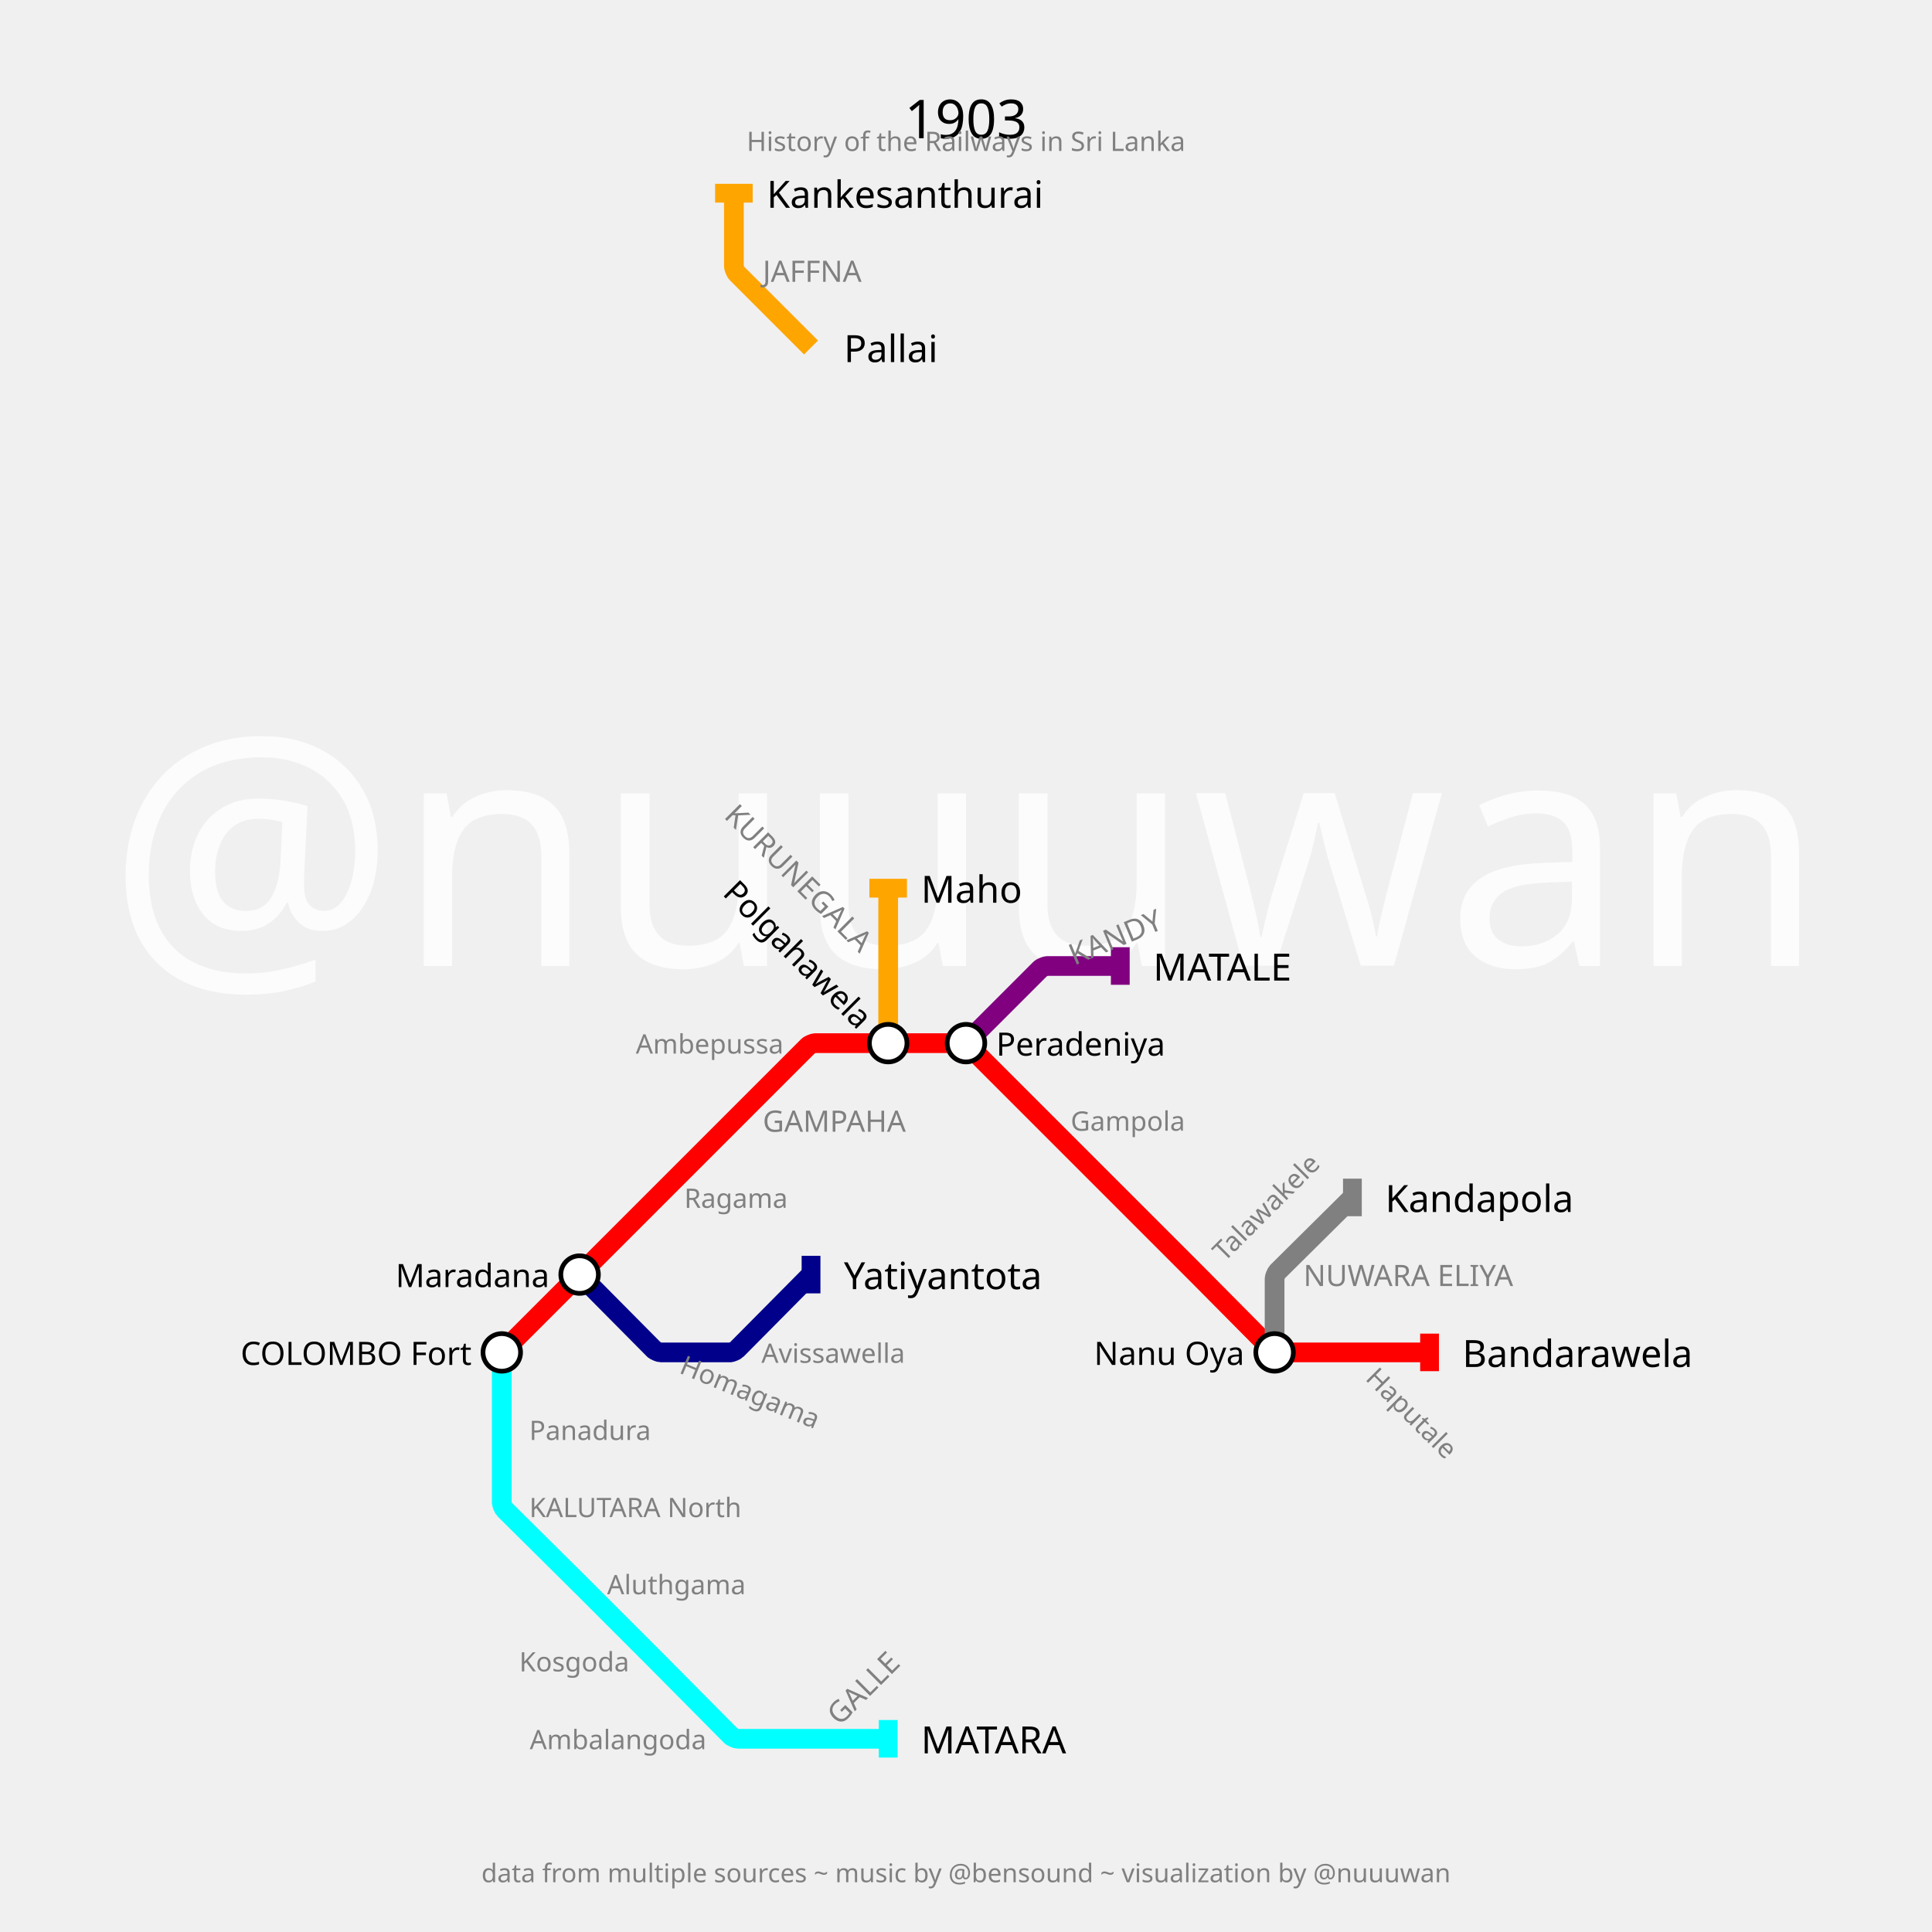
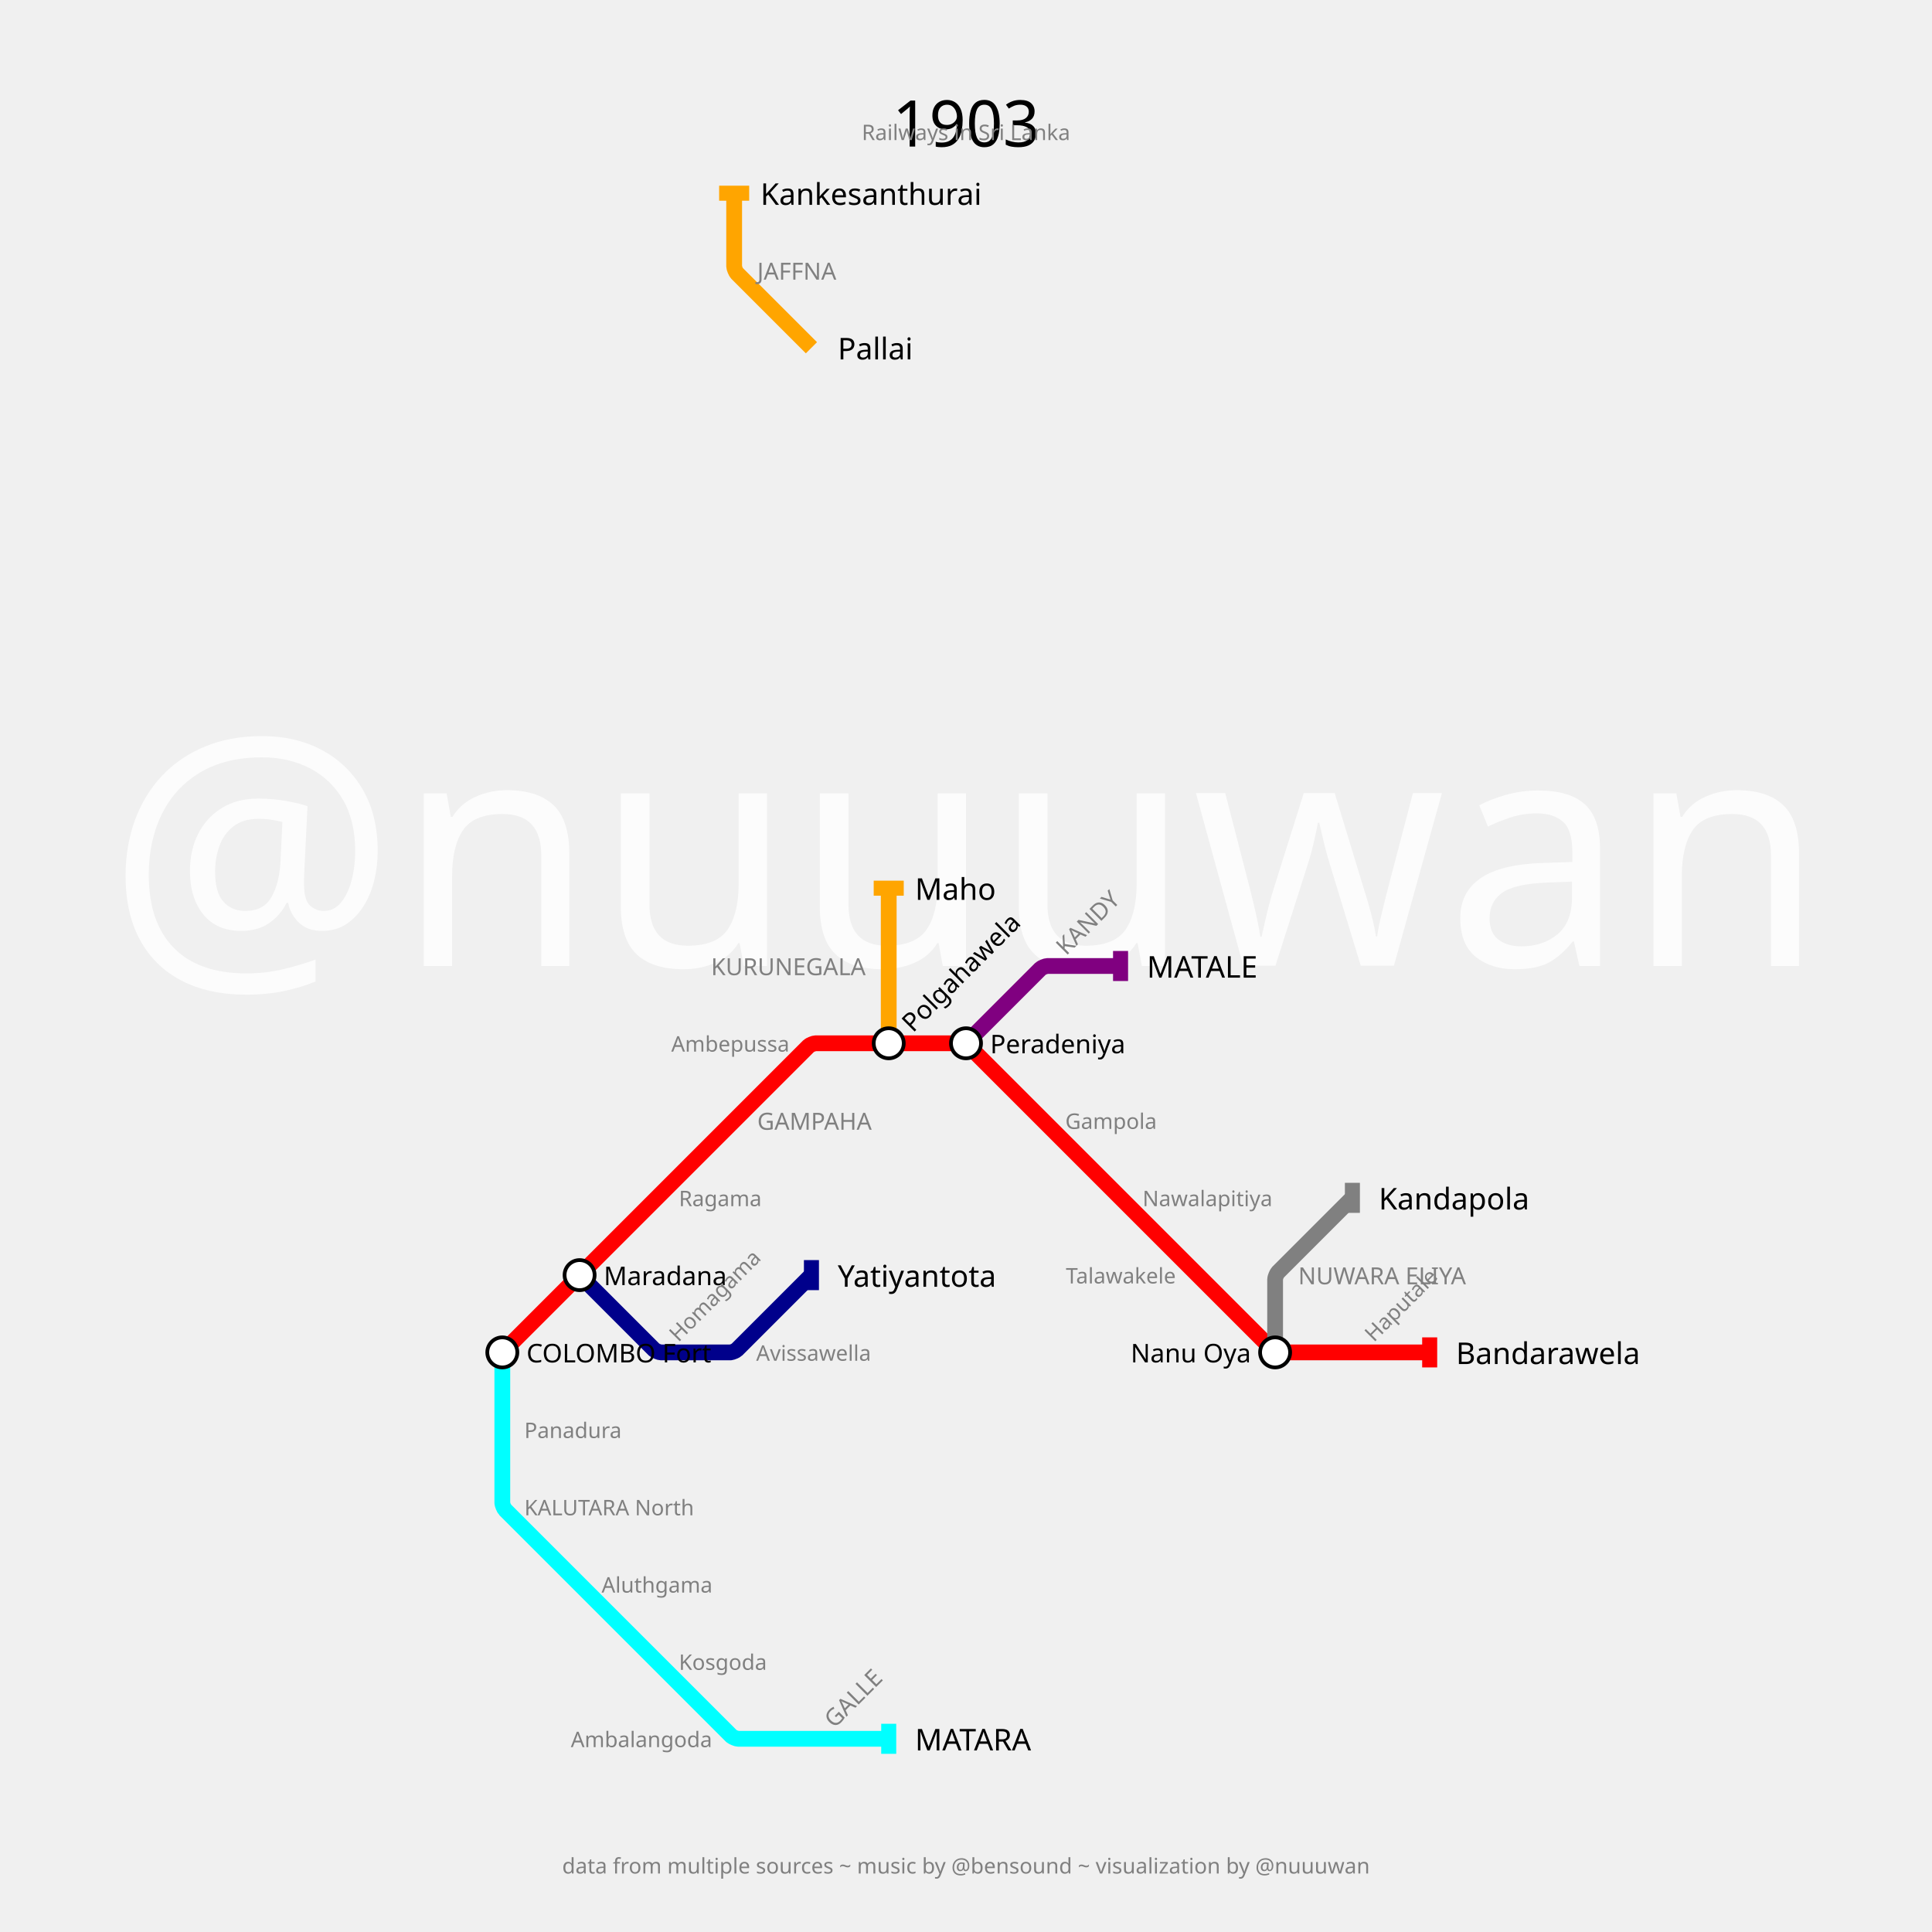
- <svg xmlns="http://www.w3.org/2000/svg" width="2880" height="2880" padding="288">
-   <text fill="#fcfcfc" stroke="none" font-size="480.0" font-family="p22" x="1440.0" y="1440.0" text-anchor="middle" dominant-baseline="center">@nuuuwan</text>
-   <text fill="black" stroke="none" font-size="80" font-family="p22" x="1440.0" y="144.0" text-anchor="middle" dominant-baseline="hanging">1903</text>
-   <text fill="gray" stroke="none" font-size="40" font-family="p22" x="1440.0" y="194.0" text-anchor="middle" dominant-baseline="hanging">History of the Railways in Sri Lanka</text>
-   <text fill="gray" stroke="none" font-size="38.4" font-family="p22" x="1440.0" y="2776.0" text-anchor="middle" dominant-baseline="text-top">data from multiple sources ~ music by @bensound ~ visualization by @nuuuwan</text>
+ <svg xmlns="http://www.w3.org/2000/svg" width="3600" height="3600" padding="360">
+   <text fill="#fcfcfc" stroke="none" font-size="600.0" font-family="p22" x="1800.0" y="1800.0" text-anchor="middle" dominant-baseline="center">@nuuuwan</text>
+   <text fill="black" stroke="none" font-size="120" font-family="p22" x="1800.0" y="180.0" text-anchor="middle" dominant-baseline="hanging">1903</text>
+   <text fill="gray" stroke="none" font-size="40" font-family="p22" x="1800.0" y="230.0" text-anchor="middle" dominant-baseline="hanging">Railways in Sri Lanka</text>
+   <text fill="gray" stroke="none" font-size="40" font-family="p22" x="1800.0" y="3460.0" text-anchor="middle" dominant-baseline="text-top">data from multiple sources ~ music by @bensound ~ visualization by @nuuuwan</text>
  <g>
-     <path fill="none" stroke-width="29.4" stroke-opacity="1" d="M 748.0,2016.0 L 864.0,1900.0 L 979.0,1785.0 L 1094.0,1670.0 L 1204.934,1559.066 C 1206.289,1557.711 1212.833,1555.0 1214.75,1555.0 L 1324.0,1555.0 L 1434.2,1555.0 C 1436.133,1555.0 1442.734,1557.734 1444.101,1559.101 L 1555.0,1670.0 L 1670.0,1785.0 L 1779.25,1894.25 C 1781.167,1896.167 1788.817,1903.85 1790.725,1905.775 L 1895.917,2011.881 C 1897.278,2013.254 1903.867,2016.0 1905.8,2016.0 L 2016.0,2016.0 L 2131.0,2016.0" stroke="red" />
-     <rect stroke="none" fill-opacity="1" x="2117" y="1988" width="28" height="56" fill="red" />
+     <path fill="none" stroke-width="29.4" stroke-opacity="1" d="M 936.0,2520.0 L 1080.0,2376.0 L 1224.0,2232.0 L 1368.0,2088.0 L 1506.909,1949.091 C 1508.606,1947.394 1516.8,1944.0 1519.2,1944.0 L 1656.0,1944.0 L 1792.8,1944.0 C 1795.2,1944.0 1803.394,1947.394 1805.091,1949.091 L 1944.0,2088.0 L 2088.0,2232.0 L 2232.0,2376.0 L 2370.909,2514.909 C 2372.606,2516.606 2380.8,2520.0 2383.2,2520.0 L 2520.0,2520.0 L 2664.0,2520.0" stroke="red" />
+     <rect stroke="none" fill-opacity="1" x="2650" y="2492" width="28" height="56" fill="red" />
  </g>
  <g>
-     <path fill="none" stroke-width="29.4" stroke-opacity="1" d="M 1440.0,1555.0 L 1550.934,1444.066 C 1552.289,1442.711 1558.833,1440.0 1560.75,1440.0 L 1670.0,1440.0" stroke="purple" />
-     <rect stroke="none" fill-opacity="1" x="1656" y="1412" width="28" height="56" fill="purple" />
+     <path fill="none" stroke-width="29.4" stroke-opacity="1" d="M 1800.0,1944.0 L 1938.909,1805.091 C 1940.606,1803.394 1948.8,1800.0 1951.2,1800.0 L 2088.0,1800.0" stroke="purple" />
+     <rect stroke="none" fill-opacity="1" x="2074" y="1772" width="28" height="56" fill="purple" />
  </g>
  <g>
-     <path fill="none" stroke-width="29.4" stroke-opacity="1" d="M 748.0,2016.0 L 748.0,2131.0 L 748.0,2240.25 C 748.0,2242.167 750.722,2248.699 752.083,2250.048 L 858.404,2355.452 C 860.269,2357.302 867.715,2364.715 869.572,2366.572 L 973.529,2470.529 C 975.352,2472.352 982.632,2479.663 984.448,2481.495 L 1089.952,2587.917 C 1091.301,2589.278 1097.833,2592.0 1099.75,2592.0 L 1209.0,2592.0 L 1324.0,2592.0" stroke="cyan" />
-     <rect stroke="none" fill-opacity="1" x="1310" y="2564" width="28" height="56" fill="cyan" />
+     <path fill="none" stroke-width="29.4" stroke-opacity="1" d="M 936.0,2520.0 L 936.0,2664.0 L 936.0,2800.8 C 936.0,2803.2 939.394,2811.394 941.091,2813.091 L 1080.0,2952.0 L 1224.0,3096.0 L 1362.909,3234.909 C 1364.606,3236.606 1372.8,3240.0 1375.2,3240.0 L 1512.0,3240.0 L 1656.0,3240.0" stroke="cyan" />
+     <rect stroke="none" fill-opacity="1" x="1642" y="3212" width="28" height="56" fill="cyan" />
  </g>
  <g>
-     <path fill="none" stroke-width="29.4" stroke-opacity="1" d="M 1324.0,1555.0 L 1324.0,1440.0 L 1324.0,1324.0" stroke="orange" />
-     <rect stroke="none" fill-opacity="1" x="1296" y="1310" width="56" height="28" fill="orange" />
+     <path fill="none" stroke-width="29.4" stroke-opacity="1" d="M 1656.0,1944.0 L 1656.0,1800.0 L 1656.0,1655.0" stroke="orange" />
+     <rect stroke="none" fill-opacity="1" x="1628" y="1641" width="56" height="28" fill="orange" />
  </g>
  <g>
-     <path fill="none" stroke-width="29.4" stroke-opacity="1" d="M 864.0,1900.0 L 974.952,2011.917 C 976.301,2013.278 982.833,2016.0 984.75,2016.0 L 1088.537,2016.0 C 1090.358,2016.0 1096.564,2013.414 1097.846,2012.121 L 1209.0,1900.0" stroke="darkblue" />
-     <rect stroke="none" fill-opacity="1" x="1195" y="1872" width="28" height="56" fill="darkblue" />
+     <path fill="none" stroke-width="29.4" stroke-opacity="1" d="M 1080.0,2376.0 L 1218.909,2514.909 C 1220.606,2516.606 1228.8,2520.0 1231.2,2520.0 L 1361.16,2520.0 C 1363.44,2520.0 1371.224,2516.776 1372.837,2515.163 L 1512.0,2376.0" stroke="darkblue" />
+     <rect stroke="none" fill-opacity="1" x="1498" y="2348" width="28" height="56" fill="darkblue" />
  </g>
  <g>
-     <path fill="none" stroke-width="29.4" stroke-opacity="1" d="M 1209.0,518.0 L 1098.066,407.066 C 1096.711,405.711 1094.0,399.167 1094.0,397.25 L 1094.0,288.0" stroke="orange" />
-     <rect stroke="none" fill-opacity="1" x="1066" y="274" width="56" height="28" fill="orange" />
+     <path fill="none" stroke-width="29.4" stroke-opacity="1" d="M 1512.0,648.0 L 1373.091,509.091 C 1371.394,507.394 1368.0,499.2 1368.0,496.8 L 1368.0,360.0" stroke="orange" />
+     <rect stroke="none" fill-opacity="1" x="1340" y="346" width="56" height="28" fill="orange" />
  </g>
  <g>
-     <path fill="none" stroke-width="29.4" stroke-opacity="1" d="M 1900.0,2016.0 L 1900.0,1905.8 C 1900.0,1903.867 1902.746,1897.278 1904.119,1895.917 L 2016.0,1785.0" stroke="gray" />
-     <rect stroke="none" fill-opacity="1" x="2002" y="1757" width="28" height="56" fill="gray" />
+     <path fill="none" stroke-width="29.4" stroke-opacity="1" d="M 2376.0,2520.0 L 2376.0,2383.2 C 2376.0,2380.8 2379.394,2372.606 2381.091,2370.909 L 2520.0,2232.0" stroke="gray" />
+     <rect stroke="none" fill-opacity="1" x="2506" y="2204" width="28" height="56" fill="gray" />
  </g>
  <g>
-     <text fill="black" stroke="none" font-size="56.0" font-family="p22" font-weight="100" text-anchor="start" dominant-baseline="central" x="2180.0" y="2016" transform="translate(2131,2016) rotate(0) translate(-2131,-2016)">Bandarawela</text>
+     <text fill="black" stroke="none" font-size="56.0" font-family="p22" font-weight="100" text-anchor="start" dominant-baseline="central" x="2713.0" y="2520" transform="translate(2664,2520) rotate(0) translate(-2664,-2520)">Bandarawela</text>
  </g>
  <g>
-     <text fill="black" stroke="none" font-size="56.0" font-family="p22" font-weight="100" text-anchor="start" dominant-baseline="central" x="1719.0" y="1440" transform="translate(1670,1440) rotate(0) translate(-1670,-1440)">MATALE</text>
+     <text fill="black" stroke="none" font-size="56.0" font-family="p22" font-weight="100" text-anchor="start" dominant-baseline="central" x="2137.0" y="1800" transform="translate(2088,1800) rotate(0) translate(-2088,-1800)">MATALE</text>
  </g>
  <g>
-     <text fill="black" stroke="none" font-size="56.0" font-family="p22" font-weight="100" text-anchor="start" dominant-baseline="central" x="1373.0" y="2592" transform="translate(1324,2592) rotate(0) translate(-1324,-2592)">MATARA</text>
+     <text fill="black" stroke="none" font-size="56.0" font-family="p22" font-weight="100" text-anchor="start" dominant-baseline="central" x="1705.0" y="3240" transform="translate(1656,3240) rotate(0) translate(-1656,-3240)">MATARA</text>
  </g>
  <g>
-     <text fill="black" stroke="none" font-size="56.0" font-family="p22" font-weight="100" text-anchor="start" dominant-baseline="central" x="1373.0" y="1324" transform="translate(1324,1324) rotate(0) translate(-1324,-1324)">Maho</text>
+     <text fill="black" stroke="none" font-size="56.0" font-family="p22" font-weight="100" text-anchor="start" dominant-baseline="central" x="1705.0" y="1655" transform="translate(1656,1655) rotate(0) translate(-1656,-1655)">Maho</text>
  </g>
  <g>
-     <text fill="black" stroke="none" font-size="56.0" font-family="p22" font-weight="100" text-anchor="start" dominant-baseline="central" x="1258.0" y="1900" transform="translate(1209,1900) rotate(0) translate(-1209,-1900)">Yatiyantota</text>
+     <text fill="black" stroke="none" font-size="56.0" font-family="p22" font-weight="100" text-anchor="start" dominant-baseline="central" x="1561.0" y="2376" transform="translate(1512,2376) rotate(0) translate(-1512,-2376)">Yatiyantota</text>
  </g>
  <g>
-     <text fill="black" stroke="none" font-size="56.0" font-family="p22" font-weight="100" text-anchor="start" dominant-baseline="central" x="1258.0" y="518" transform="translate(1209,518) rotate(0) translate(-1209,-518)">Pallai</text>
+     <text fill="black" stroke="none" font-size="56.0" font-family="p22" font-weight="100" text-anchor="start" dominant-baseline="central" x="1561.0" y="648" transform="translate(1512,648) rotate(0) translate(-1512,-648)">Pallai</text>
  </g>
  <g>
-     <text fill="black" stroke="none" font-size="56.0" font-family="p22" font-weight="100" text-anchor="start" dominant-baseline="central" x="1143.0" y="288" transform="translate(1094,288) rotate(0) translate(-1094,-288)">Kankesanthurai</text>
+     <text fill="black" stroke="none" font-size="56.0" font-family="p22" font-weight="100" text-anchor="start" dominant-baseline="central" x="1417.0" y="360" transform="translate(1368,360) rotate(0) translate(-1368,-360)">Kankesanthurai</text>
  </g>
  <g>
-     <text fill="black" stroke="none" font-size="56.0" font-family="p22" font-weight="100" text-anchor="start" dominant-baseline="central" x="2065.0" y="1785" transform="translate(2016,1785) rotate(0) translate(-2016,-1785)">Kandapola</text>
+     <text fill="black" stroke="none" font-size="56.0" font-family="p22" font-weight="100" text-anchor="start" dominant-baseline="central" x="2569.0" y="2232" transform="translate(2520,2232) rotate(0) translate(-2520,-2232)">Kandapola</text>
  </g>
  <g>
-     <circle r="28" fill="white" stroke="black" stroke-width="7.0" cx="748" cy="2016" />
-     <text fill="black" stroke="none" font-size="48.0" font-family="p22" font-weight="100" text-anchor="end" dominant-baseline="central" x="703.0" y="2016" transform="translate(748,2016) rotate(0) translate(-748,-2016)">COLOMBO Fort</text>
+     <circle r="28" fill="white" stroke="black" stroke-width="7.0" cx="936" cy="2520" />
+     <text fill="black" stroke="none" font-size="48.0" font-family="p22" font-weight="100" text-anchor="start" dominant-baseline="central" x="981.0" y="2520" transform="translate(936,2520) rotate(0) translate(-936,-2520)">COLOMBO Fort</text>
  </g>
  <g>
-     <circle r="28" fill="white" stroke="black" stroke-width="7.0" cx="864" cy="1900" />
-     <text fill="black" stroke="none" font-size="48.0" font-family="p22" font-weight="100" text-anchor="end" dominant-baseline="central" x="819.0" y="1900" transform="translate(864,1900) rotate(0) translate(-864,-1900)">Maradana</text>
+     <circle r="28" fill="white" stroke="black" stroke-width="7.0" cx="1080" cy="2376" />
+     <text fill="black" stroke="none" font-size="48.0" font-family="p22" font-weight="100" text-anchor="start" dominant-baseline="central" x="1125.0" y="2376" transform="translate(1080,2376) rotate(0) translate(-1080,-2376)">Maradana</text>
  </g>
  <g>
-     <circle r="28" fill="white" stroke="black" stroke-width="7.0" cx="1324" cy="1555" />
-     <text fill="black" stroke="none" font-size="48.0" font-family="p22" font-weight="100" text-anchor="end" dominant-baseline="central" x="1279.0" y="1555" transform="translate(1324,1555) rotate(45) translate(-1324,-1555)">Polgahawela</text>
+     <circle r="28" fill="white" stroke="black" stroke-width="7.0" cx="1656" cy="1944" />
+     <text fill="black" stroke="none" font-size="48.0" font-family="p22" font-weight="100" text-anchor="start" dominant-baseline="central" x="1701.0" y="1944" transform="translate(1656,1944) rotate(-45) translate(-1656,-1944)">Polgahawela</text>
  </g>
  <g>
-     <circle r="28" fill="white" stroke="black" stroke-width="7.0" cx="1440" cy="1555" />
-     <text fill="black" stroke="none" font-size="48.0" font-family="p22" font-weight="100" text-anchor="start" dominant-baseline="central" x="1485.0" y="1555" transform="translate(1440,1555) rotate(0) translate(-1440,-1555)">Peradeniya</text>
+     <circle r="28" fill="white" stroke="black" stroke-width="7.0" cx="1800" cy="1944" />
+     <text fill="black" stroke="none" font-size="48.0" font-family="p22" font-weight="100" text-anchor="start" dominant-baseline="central" x="1845.0" y="1944" transform="translate(1800,1944) rotate(0) translate(-1800,-1944)">Peradeniya</text>
  </g>
  <g>
-     <circle r="28" fill="white" stroke="black" stroke-width="7.0" cx="1900" cy="2016" />
-     <text fill="black" stroke="none" font-size="48.0" font-family="p22" font-weight="100" text-anchor="end" dominant-baseline="central" x="1855.0" y="2016" transform="translate(1900,2016) rotate(0) translate(-1900,-2016)">Nanu Oya</text>
+     <circle r="28" fill="white" stroke="black" stroke-width="7.0" cx="2376" cy="2520" />
+     <text fill="black" stroke="none" font-size="48.0" font-family="p22" font-weight="100" text-anchor="end" dominant-baseline="central" x="2331.0" y="2520" transform="translate(2376,2520) rotate(0) translate(-2376,-2520)">Nanu Oya</text>
  </g>
  <g>
-     <text fill="gray" stroke="none" font-size="44.0" font-family="p22" font-weight="100" text-anchor="start" dominant-baseline="central" x="1137.0" y="1670" transform="translate(1094,1670) rotate(0) translate(-1094,-1670)">GAMPAHA</text>
+     <text fill="gray" stroke="none" font-size="44.0" font-family="p22" font-weight="100" text-anchor="start" dominant-baseline="central" x="1411.0" y="2088" transform="translate(1368,2088) rotate(0) translate(-1368,-2088)">GAMPAHA</text>
  </g>
  <g>
-     <text fill="gray" stroke="none" font-size="44.0" font-family="p22" font-weight="100" text-anchor="start" dominant-baseline="central" x="1598.0" y="1440" transform="translate(1555,1440) rotate(-22.5) translate(-1555,-1440)">KANDY</text>
+     <text fill="gray" stroke="none" font-size="44.0" font-family="p22" font-weight="100" text-anchor="start" dominant-baseline="central" x="1987.0" y="1800" transform="translate(1944,1800) rotate(-45) translate(-1944,-1800)">KANDY</text>
  </g>
  <g>
-     <text fill="gray" stroke="none" font-size="44.0" font-family="p22" font-weight="100" text-anchor="start" dominant-baseline="central" x="1252.0" y="2592" transform="translate(1209,2592) rotate(-45) translate(-1209,-2592)">GALLE</text>
+     <text fill="gray" stroke="none" font-size="44.0" font-family="p22" font-weight="100" text-anchor="start" dominant-baseline="central" x="1555.0" y="3240" transform="translate(1512,3240) rotate(-45) translate(-1512,-3240)">GALLE</text>
  </g>
  <g>
-     <text fill="gray" stroke="none" font-size="44.0" font-family="p22" font-weight="100" text-anchor="end" dominant-baseline="central" x="1281.0" y="1440" transform="translate(1324,1440) rotate(45) translate(-1324,-1440)">KURUNEGALA</text>
+     <text fill="gray" stroke="none" font-size="44.0" font-family="p22" font-weight="100" text-anchor="end" dominant-baseline="central" x="1613.0" y="1800" transform="translate(1656,1800) rotate(0) translate(-1656,-1800)">KURUNEGALA</text>
  </g>
  <g>
-     <text fill="gray" stroke="none" font-size="44.0" font-family="p22" font-weight="100" text-anchor="start" dominant-baseline="central" x="1137.0" y="403" transform="translate(1094,403) rotate(0) translate(-1094,-403)">JAFFNA</text>
+     <text fill="gray" stroke="none" font-size="44.0" font-family="p22" font-weight="100" text-anchor="start" dominant-baseline="central" x="1411.0" y="504" transform="translate(1368,504) rotate(0) translate(-1368,-504)">JAFFNA</text>
  </g>
  <g>
-     <text fill="gray" stroke="none" font-size="44.0" font-family="p22" font-weight="100" text-anchor="start" dominant-baseline="central" x="1943.0" y="1900" transform="translate(1900,1900) rotate(0) translate(-1900,-1900)">NUWARA ELIYA</text>
+     <text fill="gray" stroke="none" font-size="44.0" font-family="p22" font-weight="100" text-anchor="start" dominant-baseline="central" x="2419.0" y="2376" transform="translate(2376,2376) rotate(0) translate(-2376,-2376)">NUWARA ELIYA</text>
  </g>
  <g>
-     <text fill="gray" stroke="none" font-size="40" font-family="p22" font-weight="100" text-anchor="start" dominant-baseline="central" x="1020.0" y="1785" transform="translate(979,1785) rotate(0) translate(-979,-1785)">Ragama</text>
+     <text fill="gray" stroke="none" font-size="40" font-family="p22" font-weight="100" text-anchor="start" dominant-baseline="central" x="1265.0" y="2232" transform="translate(1224,2232) rotate(0) translate(-1224,-2232)">Ragama</text>
  </g>
  <g>
-     <text fill="gray" stroke="none" font-size="40" font-family="p22" font-weight="100" text-anchor="end" dominant-baseline="central" x="1168.0" y="1555" transform="translate(1209,1555) rotate(0) translate(-1209,-1555)">Ambepussa</text>
+     <text fill="gray" stroke="none" font-size="40" font-family="p22" font-weight="100" text-anchor="end" dominant-baseline="central" x="1471.0" y="1944" transform="translate(1512,1944) rotate(0) translate(-1512,-1944)">Ambepussa</text>
  </g>
  <g>
-     <text fill="gray" stroke="none" font-size="40" font-family="p22" font-weight="100" text-anchor="start" dominant-baseline="central" x="1596.0" y="1670" transform="translate(1555,1670) rotate(0) translate(-1555,-1670)">Gampola</text>
-   </g>
-   <g />
-   <g>
-     <text fill="gray" stroke="none" font-size="40" font-family="p22" font-weight="100" text-anchor="start" dominant-baseline="central" x="1826.0" y="1900" transform="translate(1785,1900) rotate(-45) translate(-1785,-1900)">Talawakele</text>
+     <text fill="gray" stroke="none" font-size="40" font-family="p22" font-weight="100" text-anchor="start" dominant-baseline="central" x="1985.0" y="2088" transform="translate(1944,2088) rotate(0) translate(-1944,-2088)">Gampola</text>
  </g>
  <g>
-     <text fill="gray" stroke="none" font-size="40" font-family="p22" font-weight="100" text-anchor="start" dominant-baseline="central" x="2057.0" y="2016" transform="translate(2016,2016) rotate(-315) translate(-2016,-2016)">Haputale</text>
+     <text fill="gray" stroke="none" font-size="40" font-family="p22" font-weight="100" text-anchor="start" dominant-baseline="central" x="2129.0" y="2232" transform="translate(2088,2232) rotate(0) translate(-2088,-2232)">Nawalapitiya</text>
  </g>
  <g>
-     <text fill="gray" stroke="none" font-size="40" font-family="p22" font-weight="100" text-anchor="start" dominant-baseline="central" x="789.0" y="2131" transform="translate(748,2131) rotate(0) translate(-748,-2131)">Panadura</text>
+     <text fill="gray" stroke="none" font-size="40" font-family="p22" font-weight="100" text-anchor="end" dominant-baseline="central" x="2191.0" y="2376" transform="translate(2232,2376) rotate(0) translate(-2232,-2376)">Talawakele</text>
  </g>
  <g>
-     <text fill="gray" stroke="none" font-size="40" font-family="p22" font-weight="100" text-anchor="start" dominant-baseline="central" x="789.0" y="2246" transform="translate(748,2246) rotate(0) translate(-748,-2246)">KALUTARA North</text>
+     <text fill="gray" stroke="none" font-size="40" font-family="p22" font-weight="100" text-anchor="start" dominant-baseline="central" x="2561.0" y="2520" transform="translate(2520,2520) rotate(-45) translate(-2520,-2520)">Haputale</text>
  </g>
  <g>
-     <text fill="gray" stroke="none" font-size="40" font-family="p22" font-weight="100" text-anchor="start" dominant-baseline="central" x="905.0" y="2361" transform="translate(864,2361) rotate(0) translate(-864,-2361)">Aluthgama</text>
+     <text fill="gray" stroke="none" font-size="40" font-family="p22" font-weight="100" text-anchor="start" dominant-baseline="central" x="977.0" y="2664" transform="translate(936,2664) rotate(0) translate(-936,-2664)">Panadura</text>
  </g>
  <g>
-     <text fill="gray" stroke="none" font-size="40" font-family="p22" font-weight="100" text-anchor="end" dominant-baseline="central" x="938.0" y="2476" transform="translate(979,2476) rotate(0) translate(-979,-2476)">Kosgoda</text>
+     <text fill="gray" stroke="none" font-size="40" font-family="p22" font-weight="100" text-anchor="start" dominant-baseline="central" x="977.0" y="2808" transform="translate(936,2808) rotate(0) translate(-936,-2808)">KALUTARA North</text>
  </g>
  <g>
-     <text fill="gray" stroke="none" font-size="40" font-family="p22" font-weight="100" text-anchor="end" dominant-baseline="central" x="1053.0" y="2592" transform="translate(1094,2592) rotate(0) translate(-1094,-2592)">Ambalangoda</text>
+     <text fill="gray" stroke="none" font-size="40" font-family="p22" font-weight="100" text-anchor="start" dominant-baseline="central" x="1121.0" y="2952" transform="translate(1080,2952) rotate(0) translate(-1080,-2952)">Aluthgama</text>
  </g>
  <g>
-     <text fill="gray" stroke="none" font-size="40" font-family="p22" font-weight="100" text-anchor="start" dominant-baseline="central" x="1020.0" y="2016" transform="translate(979,2016) rotate(-337.5) translate(-979,-2016)">Homagama</text>
+     <text fill="gray" stroke="none" font-size="40" font-family="p22" font-weight="100" text-anchor="start" dominant-baseline="central" x="1265.0" y="3096" transform="translate(1224,3096) rotate(0) translate(-1224,-3096)">Kosgoda</text>
  </g>
  <g>
-     <text fill="gray" stroke="none" font-size="40" font-family="p22" font-weight="100" text-anchor="start" dominant-baseline="central" x="1135.0" y="2016" transform="translate(1094,2016) rotate(0) translate(-1094,-2016)">Avissawella</text>
+     <text fill="gray" stroke="none" font-size="40" font-family="p22" font-weight="100" text-anchor="end" dominant-baseline="central" x="1327.0" y="3240" transform="translate(1368,3240) rotate(0) translate(-1368,-3240)">Ambalangoda</text>
+   </g>
+   <g>
+     <text fill="gray" stroke="none" font-size="40" font-family="p22" font-weight="100" text-anchor="start" dominant-baseline="central" x="1265.0" y="2520" transform="translate(1224,2520) rotate(-45) translate(-1224,-2520)">Homagama</text>
+   </g>
+   <g>
+     <text fill="gray" stroke="none" font-size="40" font-family="p22" font-weight="100" text-anchor="start" dominant-baseline="central" x="1409.0" y="2520" transform="translate(1368,2520) rotate(0) translate(-1368,-2520)">Avissawella</text>
  </g>
</svg>
